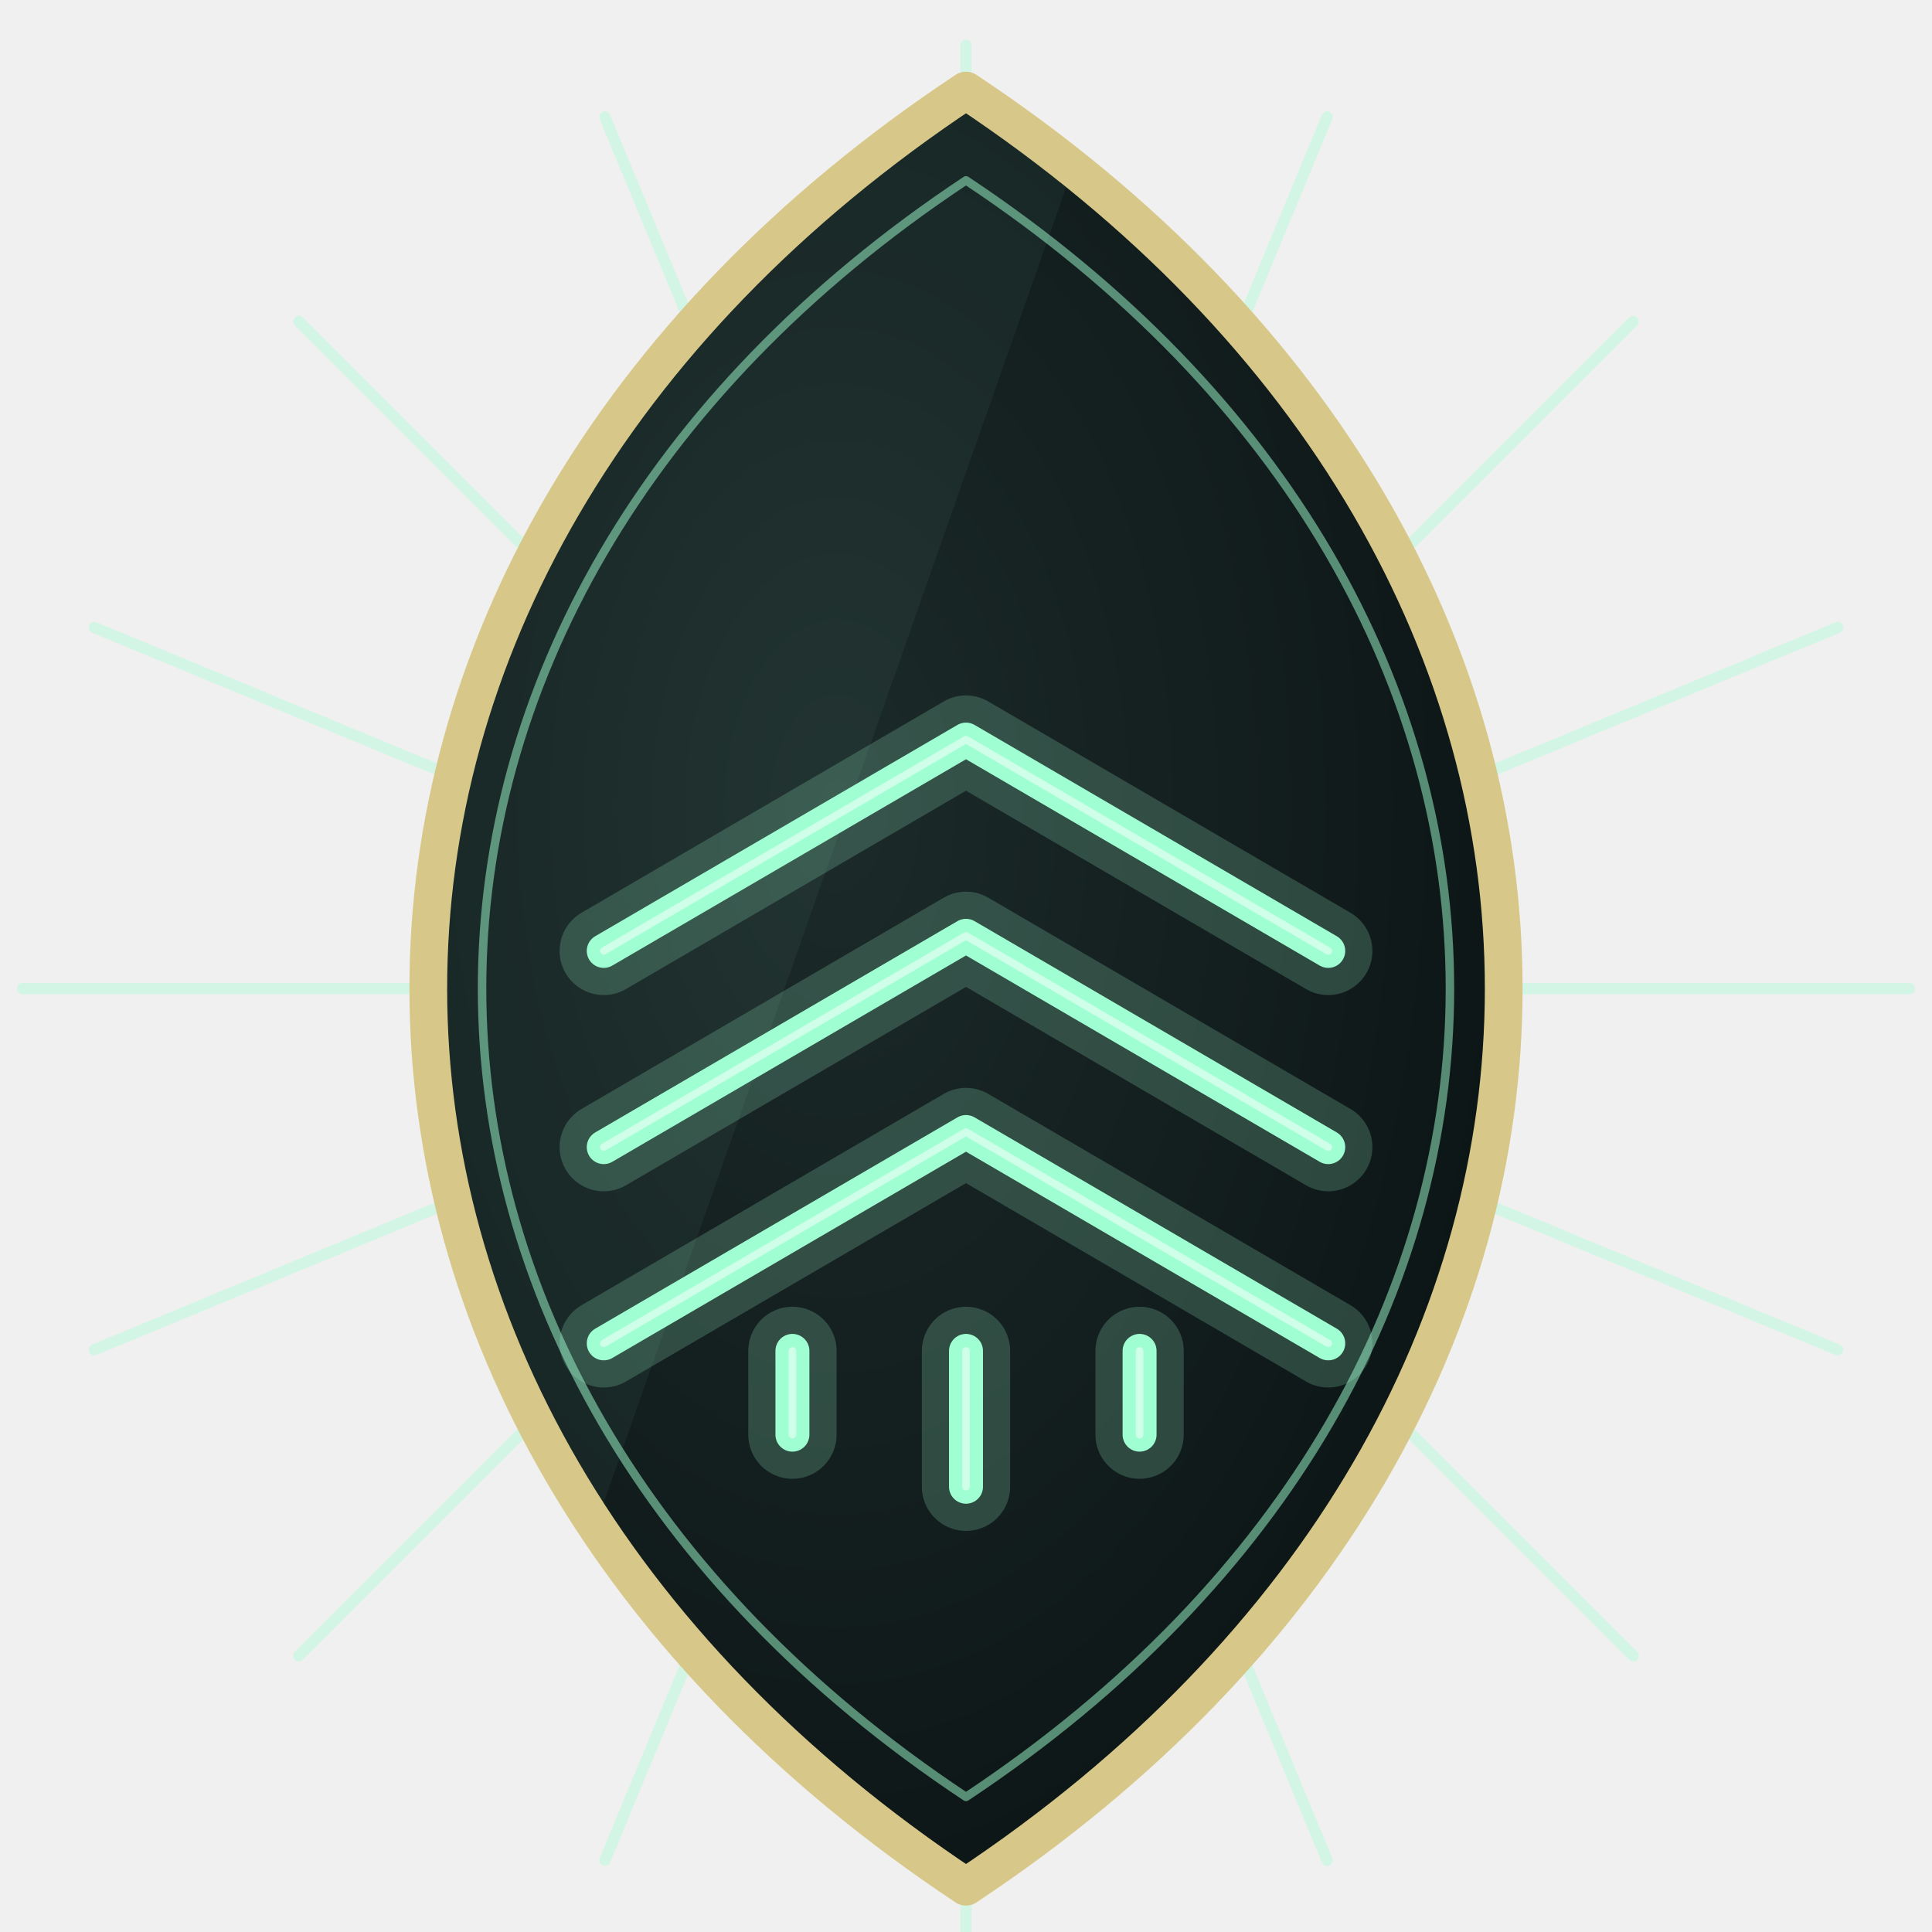
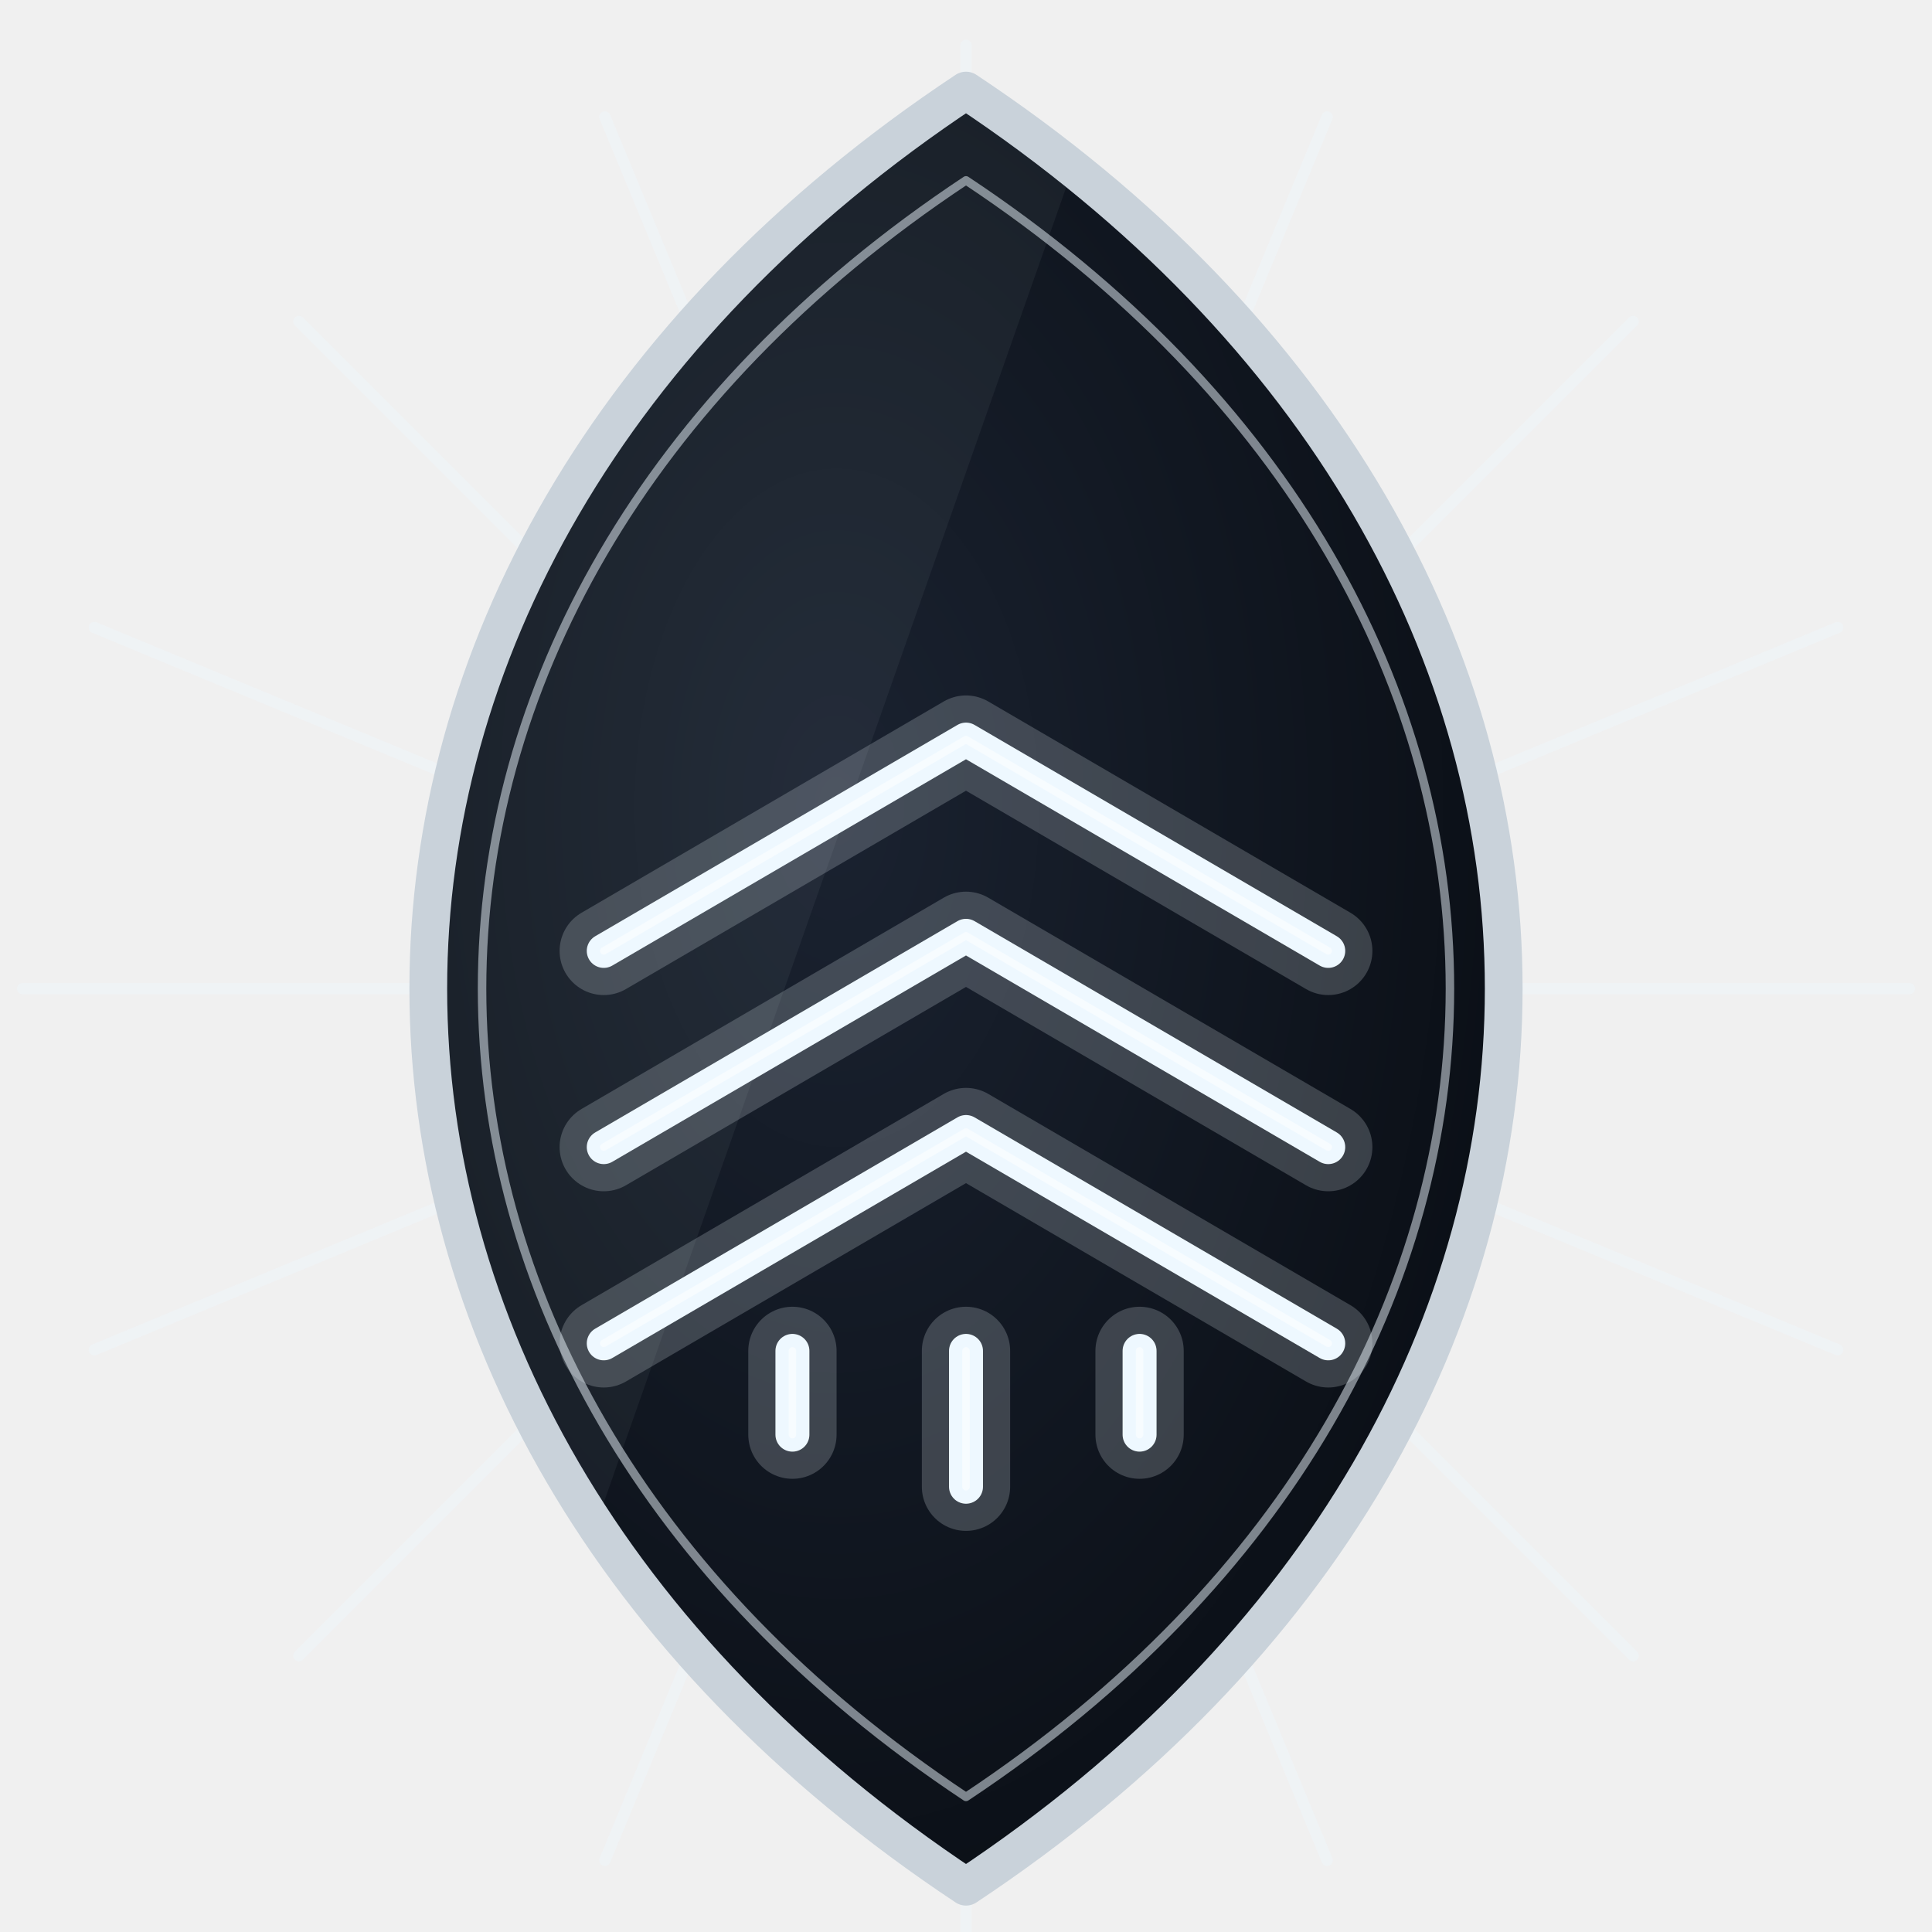
<svg xmlns="http://www.w3.org/2000/svg" width="512" height="512" viewBox="0 0 512 512">
  <defs>
    <radialGradient id="g" cx="0.38" cy="0.4" r="0.75">
-       <stop offset="0" stop-color="#1c2a2a" />
-       <stop offset="1" stop-color="#0a1212" />
+       <stop offset="0" stop-color="#1a2230" />
+       <stop offset="1" stop-color="#080c12" />
    </radialGradient>
    <clipPath id="k">
      <path d="M256 24 C446 150 446 374 256 500 C66 374 66 150 256 24 Z" />
    </clipPath>
  </defs>
-   <path d="M256 262 L256 12" stroke="#9fffd2" stroke-width="3" opacity="0.35" stroke-linecap="round" />
-   <path d="M256 262 L351.7 31" stroke="#9fffd2" stroke-width="3" opacity="0.35" stroke-linecap="round" />
-   <path d="M256 262 L432.8 85.2" stroke="#9fffd2" stroke-width="3" opacity="0.35" stroke-linecap="round" />
-   <path d="M256 262 L487 166.3" stroke="#9fffd2" stroke-width="3" opacity="0.35" stroke-linecap="round" />
-   <path d="M256 262 L506 262" stroke="#9fffd2" stroke-width="3" opacity="0.35" stroke-linecap="round" />
-   <path d="M256 262 L487 357.7" stroke="#9fffd2" stroke-width="3" opacity="0.35" stroke-linecap="round" />
-   <path d="M256 262 L432.8 438.8" stroke="#9fffd2" stroke-width="3" opacity="0.35" stroke-linecap="round" />
-   <path d="M256 262 L351.7 493" stroke="#9fffd2" stroke-width="3" opacity="0.35" stroke-linecap="round" />
-   <path d="M256 262 L256 512" stroke="#9fffd2" stroke-width="3" opacity="0.35" stroke-linecap="round" />
-   <path d="M256 262 L160.3 493" stroke="#9fffd2" stroke-width="3" opacity="0.35" stroke-linecap="round" />
-   <path d="M256 262 L79.2 438.8" stroke="#9fffd2" stroke-width="3" opacity="0.35" stroke-linecap="round" />
-   <path d="M256 262 L25 357.7" stroke="#9fffd2" stroke-width="3" opacity="0.35" stroke-linecap="round" />
-   <path d="M256 262 L6 262" stroke="#9fffd2" stroke-width="3" opacity="0.35" stroke-linecap="round" />
-   <path d="M256 262 L25 166.3" stroke="#9fffd2" stroke-width="3" opacity="0.35" stroke-linecap="round" />
-   <path d="M256 262 L79.2 85.2" stroke="#9fffd2" stroke-width="3" opacity="0.35" stroke-linecap="round" />
-   <path d="M256 262 L160.3 31" stroke="#9fffd2" stroke-width="3" opacity="0.35" stroke-linecap="round" />
+   <path d="M256 262 L256 12" stroke="#eef8ff" stroke-width="3" opacity="0.35" stroke-linecap="round" />
+   <path d="M256 262 L351.7 31" stroke="#eef8ff" stroke-width="3" opacity="0.35" stroke-linecap="round" />
+   <path d="M256 262 L432.8 85.2" stroke="#eef8ff" stroke-width="3" opacity="0.35" stroke-linecap="round" />
+   <path d="M256 262 L487 166.3" stroke="#eef8ff" stroke-width="3" opacity="0.35" stroke-linecap="round" />
+   <path d="M256 262 L506 262" stroke="#eef8ff" stroke-width="3" opacity="0.35" stroke-linecap="round" />
+   <path d="M256 262 L487 357.7" stroke="#eef8ff" stroke-width="3" opacity="0.35" stroke-linecap="round" />
+   <path d="M256 262 L432.8 438.8" stroke="#eef8ff" stroke-width="3" opacity="0.35" stroke-linecap="round" />
+   <path d="M256 262 L351.7 493" stroke="#eef8ff" stroke-width="3" opacity="0.35" stroke-linecap="round" />
+   <path d="M256 262 L256 512" stroke="#eef8ff" stroke-width="3" opacity="0.35" stroke-linecap="round" />
+   <path d="M256 262 L160.3 493" stroke="#eef8ff" stroke-width="3" opacity="0.35" stroke-linecap="round" />
+   <path d="M256 262 L79.2 438.8" stroke="#eef8ff" stroke-width="3" opacity="0.35" stroke-linecap="round" />
+   <path d="M256 262 L25 357.7" stroke="#eef8ff" stroke-width="3" opacity="0.35" stroke-linecap="round" />
+   <path d="M256 262 L6 262" stroke="#eef8ff" stroke-width="3" opacity="0.35" stroke-linecap="round" />
+   <path d="M256 262 L25 166.3" stroke="#eef8ff" stroke-width="3" opacity="0.35" stroke-linecap="round" />
+   <path d="M256 262 L79.2 85.2" stroke="#eef8ff" stroke-width="3" opacity="0.35" stroke-linecap="round" />
+   <path d="M256 262 L160.3 31" stroke="#eef8ff" stroke-width="3" opacity="0.35" stroke-linecap="round" />
  <path d="M256 24 C446 150 446 374 256 500 C66 374 66 150 256 24 Z" fill="url(#g)" />
  <g clip-path="url(#k)">
-     <path d="M0 0 L300 0 L120 512 L0 512 Z" fill="#9fffd2" opacity="0.05" />
+     <path d="M0 0 L300 0 L120 512 L0 512 Z" fill="#eef8ff" opacity="0.05" />
  </g>
-   <path d="M256 24 C446 150 446 374 256 500 C66 374 66 150 256 24 Z" fill="none" stroke="#d7c88a" stroke-width="10" stroke-linejoin="round" />
-   <path d="M256 24 C446 150 446 374 256 500 C66 374 66 150 256 24 Z" fill="none" stroke="#9fffd2" stroke-width="2.5" opacity="0.5" transform="translate(256 262) scale(0.9) translate(-256 -262)" stroke-linejoin="round" />
+   <path d="M256 24 C446 150 446 374 256 500 C66 374 66 150 256 24 Z" fill="none" stroke="#c9d2da" stroke-width="10" stroke-linejoin="round" />
+   <path d="M256 24 C446 150 446 374 256 500 C66 374 66 150 256 24 Z" fill="none" stroke="#eef8ff" stroke-width="2.5" opacity="0.5" transform="translate(256 262) scale(0.9) translate(-256 -262)" stroke-linejoin="round" />
  <g clip-path="url(#k)">
-     <path d="M160 252 L256 196 L352 252" stroke="#9fffd2" stroke-width="23.4" stroke-linecap="round" stroke-linejoin="round" fill="none" opacity="0.2" />
-     <path d="M160 304 L256 248 L352 304" stroke="#9fffd2" stroke-width="23.4" stroke-linecap="round" stroke-linejoin="round" fill="none" opacity="0.2" />
-     <path d="M160 356 L256 300 L352 356" stroke="#9fffd2" stroke-width="23.4" stroke-linecap="round" stroke-linejoin="round" fill="none" opacity="0.2" />
-     <path d="M210 358 L210 380.2" stroke="#9fffd2" stroke-width="23.4" stroke-linecap="round" stroke-linejoin="round" fill="none" opacity="0.2" />
-     <path d="M256 358 L256 394" stroke="#9fffd2" stroke-width="23.4" stroke-linecap="round" stroke-linejoin="round" fill="none" opacity="0.2" />
-     <path d="M302 358 L302 380.2" stroke="#9fffd2" stroke-width="23.4" stroke-linecap="round" stroke-linejoin="round" fill="none" opacity="0.2" />
-     <path d="M160 252 L256 196 L352 252" stroke="#9fffd2" stroke-width="9" stroke-linecap="round" stroke-linejoin="round" fill="none" />
-     <path d="M160 304 L256 248 L352 304" stroke="#9fffd2" stroke-width="9" stroke-linecap="round" stroke-linejoin="round" fill="none" />
-     <path d="M160 356 L256 300 L352 356" stroke="#9fffd2" stroke-width="9" stroke-linecap="round" stroke-linejoin="round" fill="none" />
-     <path d="M210 358 L210 380.2" stroke="#9fffd2" stroke-width="9" stroke-linecap="round" stroke-linejoin="round" fill="none" />
-     <path d="M256 358 L256 394" stroke="#9fffd2" stroke-width="9" stroke-linecap="round" stroke-linejoin="round" fill="none" />
-     <path d="M302 358 L302 380.2" stroke="#9fffd2" stroke-width="9" stroke-linecap="round" stroke-linejoin="round" fill="none" />
+     <path d="M160 252 L256 196 L352 252" stroke="#eef8ff" stroke-width="23.4" stroke-linecap="round" stroke-linejoin="round" fill="none" opacity="0.2" />
+     <path d="M160 304 L256 248 L352 304" stroke="#eef8ff" stroke-width="23.4" stroke-linecap="round" stroke-linejoin="round" fill="none" opacity="0.2" />
+     <path d="M160 356 L256 300 L352 356" stroke="#eef8ff" stroke-width="23.4" stroke-linecap="round" stroke-linejoin="round" fill="none" opacity="0.2" />
+     <path d="M210 358 L210 380.2" stroke="#eef8ff" stroke-width="23.4" stroke-linecap="round" stroke-linejoin="round" fill="none" opacity="0.2" />
+     <path d="M256 358 L256 394" stroke="#eef8ff" stroke-width="23.4" stroke-linecap="round" stroke-linejoin="round" fill="none" opacity="0.2" />
+     <path d="M302 358 L302 380.2" stroke="#eef8ff" stroke-width="23.4" stroke-linecap="round" stroke-linejoin="round" fill="none" opacity="0.2" />
+     <path d="M160 252 L256 196 L352 252" stroke="#eef8ff" stroke-width="9" stroke-linecap="round" stroke-linejoin="round" fill="none" />
+     <path d="M160 304 L256 248 L352 304" stroke="#eef8ff" stroke-width="9" stroke-linecap="round" stroke-linejoin="round" fill="none" />
+     <path d="M160 356 L256 300 L352 356" stroke="#eef8ff" stroke-width="9" stroke-linecap="round" stroke-linejoin="round" fill="none" />
+     <path d="M210 358 L210 380.2" stroke="#eef8ff" stroke-width="9" stroke-linecap="round" stroke-linejoin="round" fill="none" />
+     <path d="M256 358 L256 394" stroke="#eef8ff" stroke-width="9" stroke-linecap="round" stroke-linejoin="round" fill="none" />
+     <path d="M302 358 L302 380.2" stroke="#eef8ff" stroke-width="9" stroke-linecap="round" stroke-linejoin="round" fill="none" />
    <path d="M160 252 L256 196 L352 252" stroke="#ffffff" stroke-width="2" stroke-linecap="round" stroke-linejoin="round" fill="none" opacity="0.5" />
    <path d="M160 304 L256 248 L352 304" stroke="#ffffff" stroke-width="2" stroke-linecap="round" stroke-linejoin="round" fill="none" opacity="0.5" />
    <path d="M160 356 L256 300 L352 356" stroke="#ffffff" stroke-width="2" stroke-linecap="round" stroke-linejoin="round" fill="none" opacity="0.5" />
    <path d="M210 358 L210 380.2" stroke="#ffffff" stroke-width="2" stroke-linecap="round" stroke-linejoin="round" fill="none" opacity="0.5" />
    <path d="M256 358 L256 394" stroke="#ffffff" stroke-width="2" stroke-linecap="round" stroke-linejoin="round" fill="none" opacity="0.5" />
    <path d="M302 358 L302 380.2" stroke="#ffffff" stroke-width="2" stroke-linecap="round" stroke-linejoin="round" fill="none" opacity="0.5" />
  </g>
</svg>
